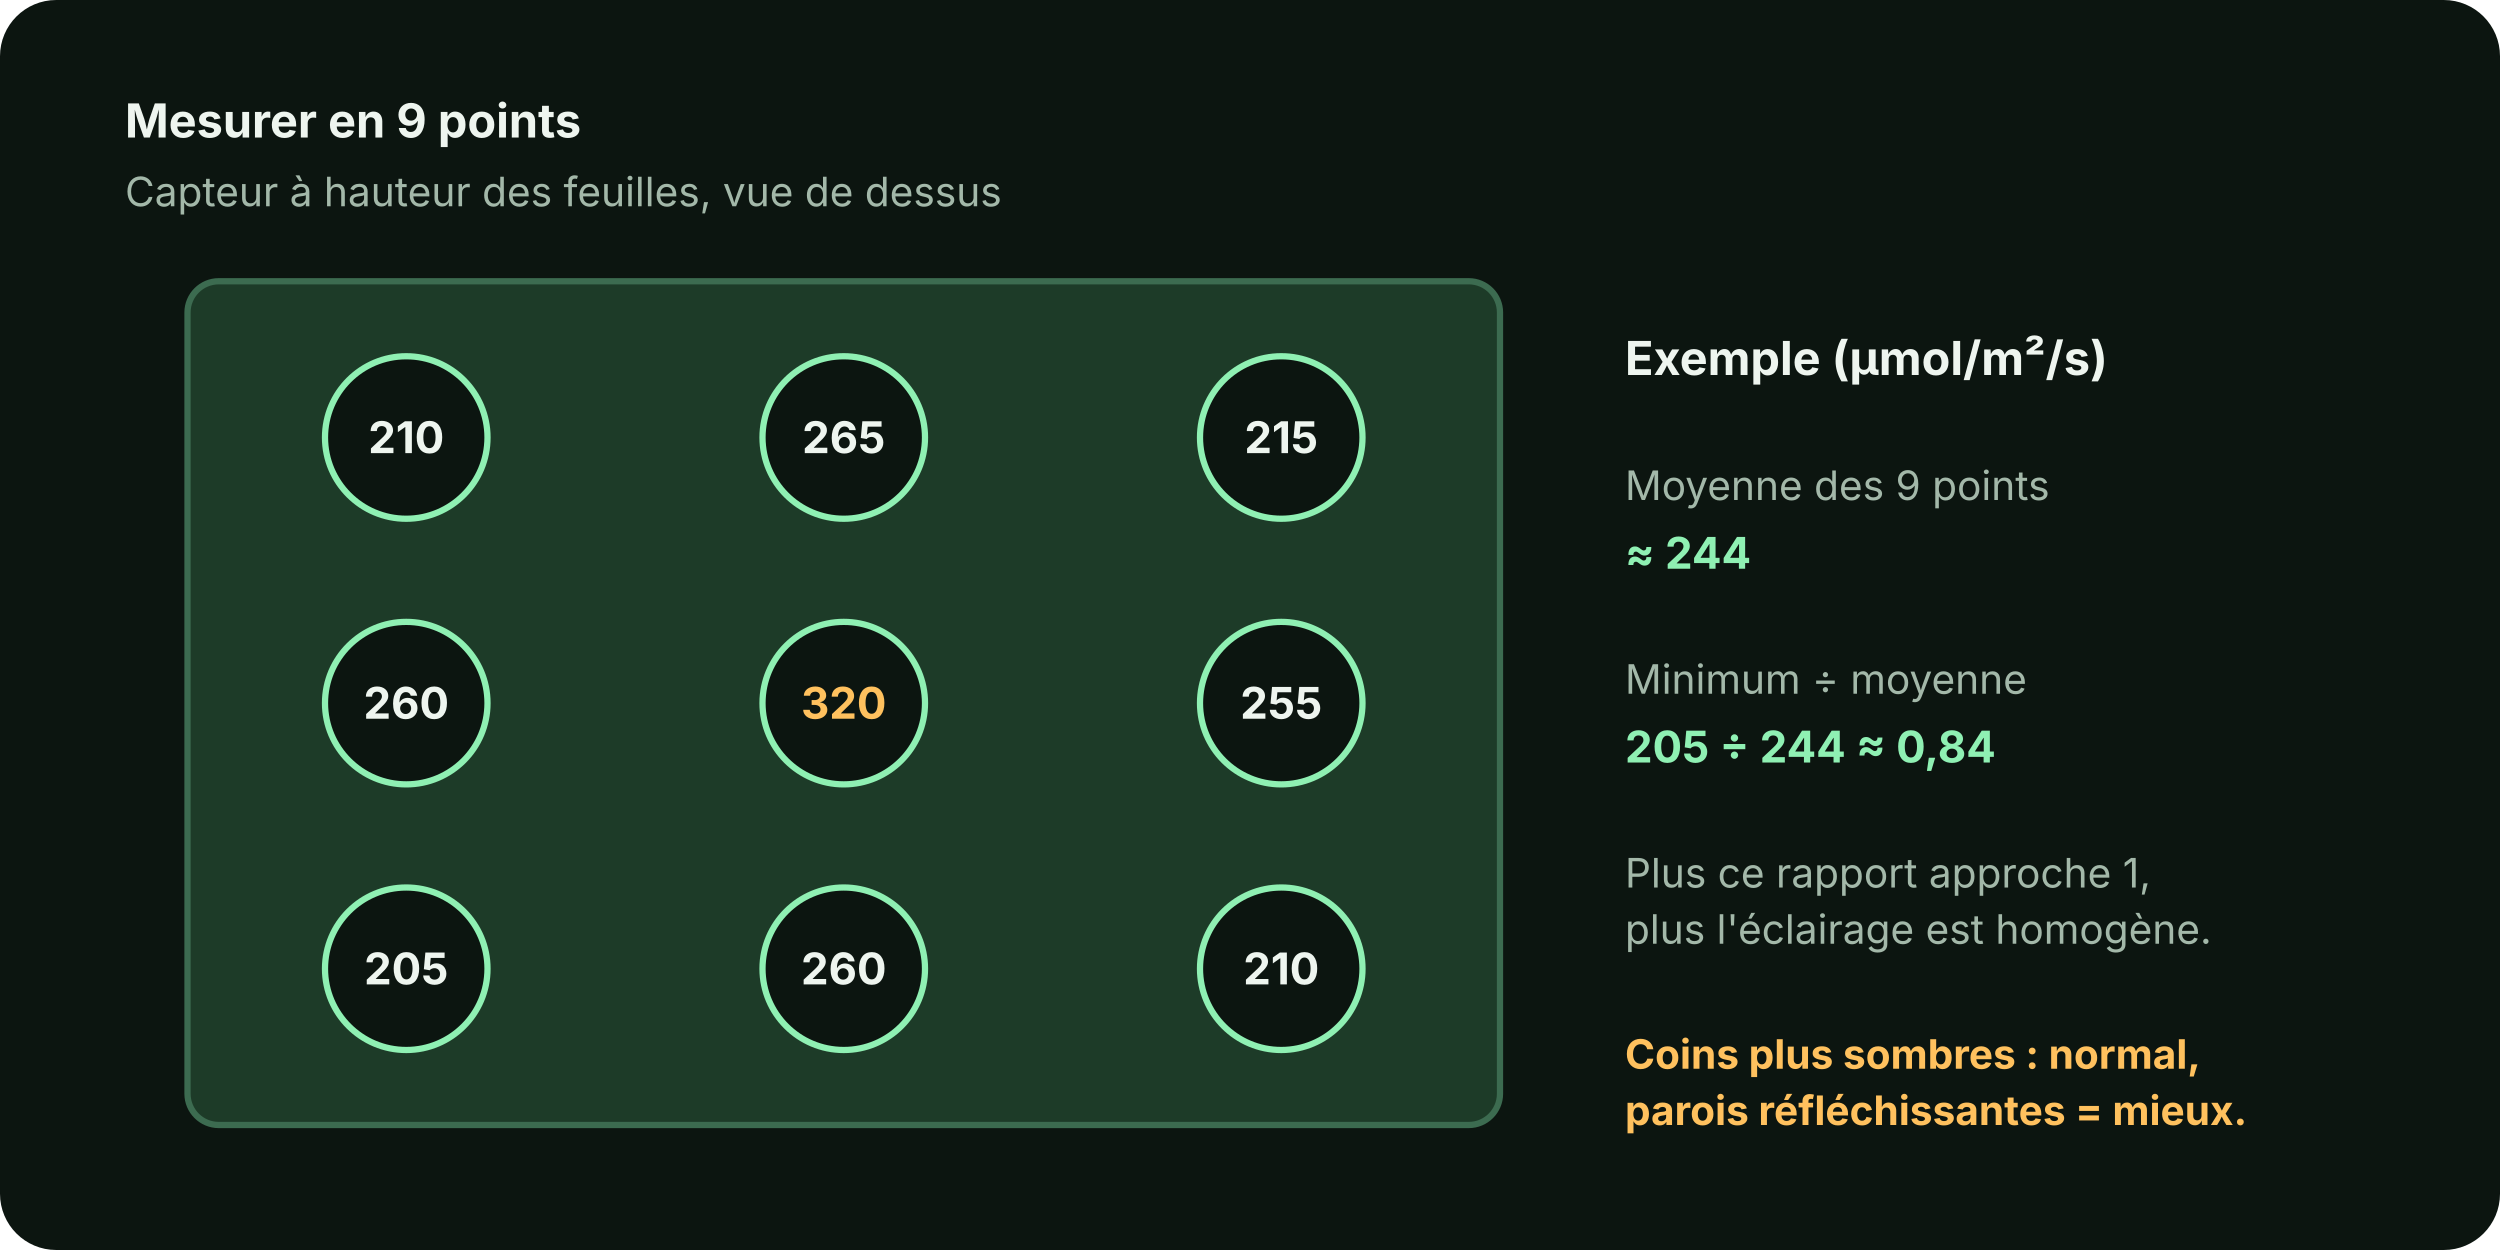
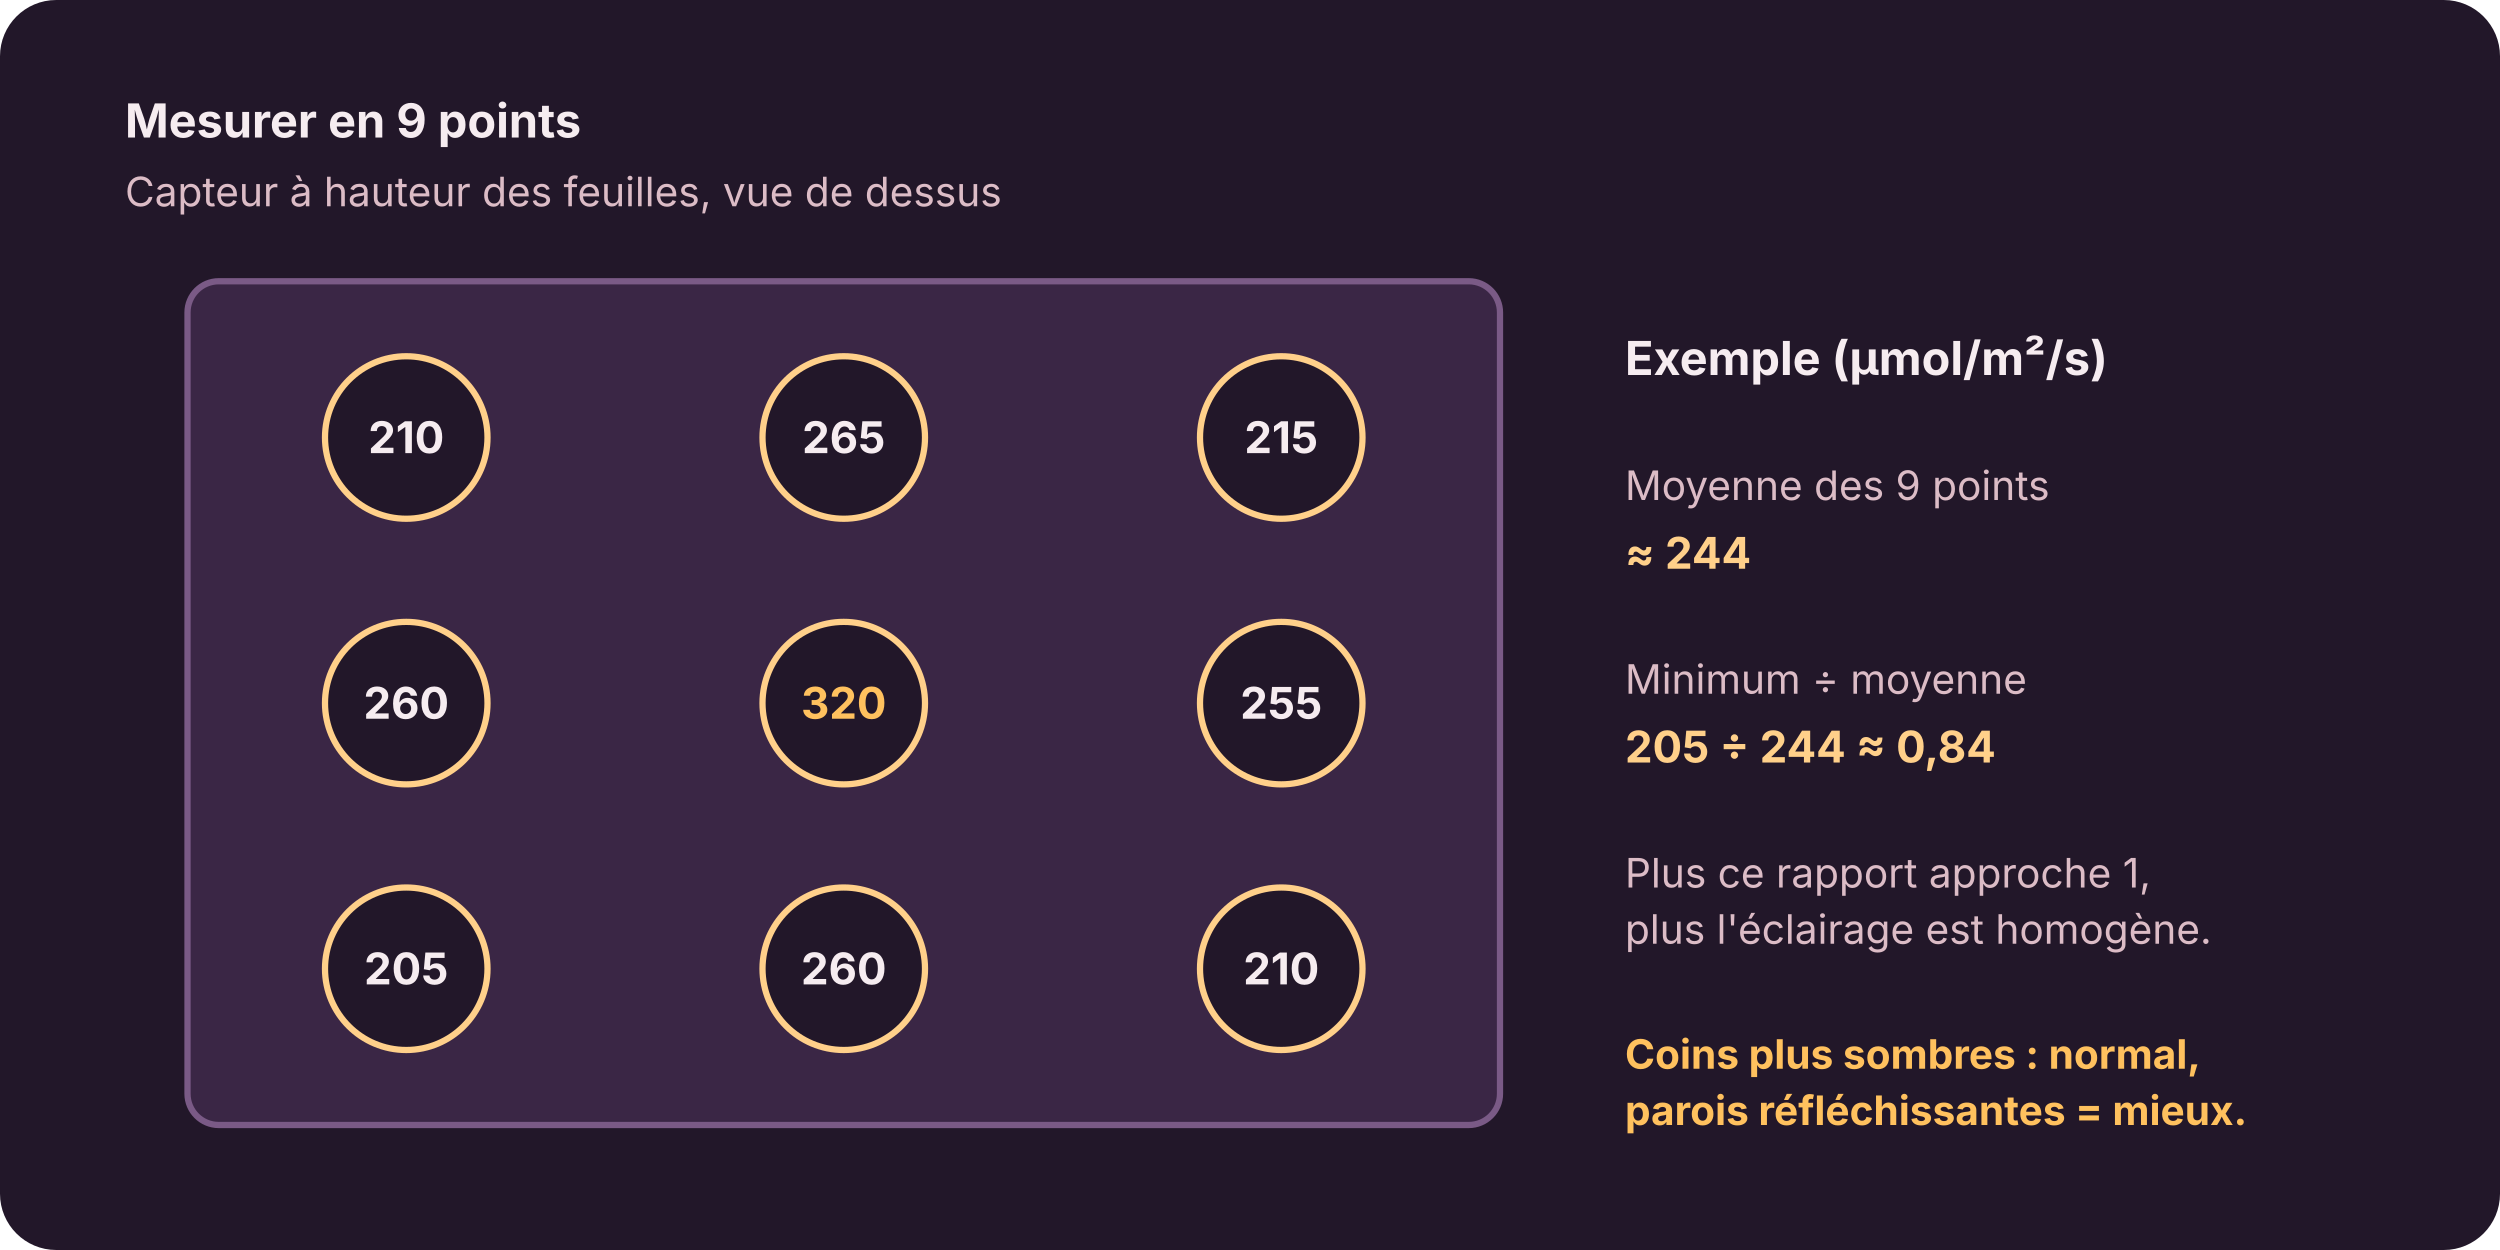
<svg xmlns="http://www.w3.org/2000/svg" viewBox="0 0 800 400" role="img">
  <defs>
    <linearGradient id="barre" x1="0" x2="1">
      <stop offset="0" stop-color="#5b7cff" />
      <stop offset=".5" stop-color="#c26bff" />
      <stop offset="1" stop-color="#ff4d6d" />
    </linearGradient>
    <linearGradient id="cone" x1="0" y1="0" x2="0" y2="1">
      <stop offset="0" stop-color="#fff1d2" stop-opacity=".5" />
      <stop offset="1" stop-color="#ffb3d1" stop-opacity=".03" />
    </linearGradient>
    <marker id="fl" viewBox="0 0 10 10" refX="8" refY="5" markerWidth="7" markerHeight="7" orient="auto-start-reverse">
      <path d="M0 0 10 5 0 10z" fill="#ffc15e" />
    </marker>
    <marker id="fv" viewBox="0 0 10 10" refX="8" refY="5" markerWidth="7" markerHeight="7" orient="auto-start-reverse">
-       <path d="M0 0 10 5 0 10z" fill="#8ff0b3" />
+       <path d="M0 0 10 5 0 10z" fill="#ffd08a" />
    </marker>
    <marker id="fb" viewBox="0 0 10 10" refX="8" refY="5" markerWidth="7" markerHeight="7" orient="auto-start-reverse">
      <path d="M0 0 10 5 0 10z" fill="#7cb2ff" />
    </marker>
  </defs>
-   <style>text{font-family:"Inter Variable",Inter,system-ui,sans-serif;fill:#eef5ef}.t{font-size:15px;font-weight:700}.p{font-size:13px;fill:#a3b8a9}.v{font-size:14px;font-weight:700;fill:#8ff0b3}.a{font-size:13px;font-weight:700;fill:#ffc15e}.m{font-family:ui-monospace,Menlo,monospace;font-size:12px;fill:#a3b8a9}</style>
-   <rect width="800" height="400" rx="18" fill="#0c1510" />
+   <style>text{font-family:"Inter Variable",Inter,system-ui,sans-serif;fill:#f6ecf0}.t{font-size:15px;font-weight:700}.p{font-size:13px;fill:#dcbcc6}.v{font-size:14px;font-weight:700;fill:#ffd08a}.a{font-size:13px;font-weight:700;fill:#ffc15e}.m{font-family:ui-monospace,Menlo,monospace;font-size:12px;fill:#dcbcc6}</style>
+   <rect width="800" height="400" rx="18" fill="#221729" />
  <text x="40" y="44" class="t">Mesurer en 9 points</text>
  <text x="40" y="66" class="p">Capteur à hauteur des feuilles, vue de dessus</text>
-   <rect x="60" y="90" width="420" height="270" rx="10" fill="#1d3b28" stroke="#3c6b50" stroke-width="2" />
-   <g fill="#0c1510" stroke="#8ff0b3" stroke-width="2">
+   <rect x="60" y="90" width="420" height="270" rx="10" fill="#3a2645" stroke="#7a5a86" stroke-width="2" />
+   <g fill="#221729" stroke="#ffd08a" stroke-width="2">
    <circle cx="130" cy="140" r="26" />
    <circle cx="270" cy="140" r="26" />
    <circle cx="410" cy="140" r="26" />
    <circle cx="130" cy="225" r="26" />
    <circle cx="270" cy="225" r="26" />
    <circle cx="410" cy="225" r="26" />
    <circle cx="130" cy="310" r="26" />
    <circle cx="270" cy="310" r="26" />
    <circle cx="410" cy="310" r="26" />
  </g>
  <g class="v" text-anchor="middle">
    <text x="130" y="145">210</text>
    <text x="270" y="145">265</text>
    <text x="410" y="145">215</text>
    <text x="130" y="230">260</text>
    <text x="270" y="230" style="fill:#ffc15e">320</text>
    <text x="410" y="230">255</text>
    <text x="130" y="315">205</text>
    <text x="270" y="315">260</text>
    <text x="410" y="315">210</text>
  </g>
  <text x="520" y="120" class="t">Exemple (µmol/m²/s)</text>
  <text x="520" y="160" class="p">Moyenne des 9 points</text>
  <text x="520" y="182" class="v">≈ 244</text>
  <text x="520" y="222" class="p">Minimum ÷ moyenne</text>
  <text x="520" y="244" class="v">205 ÷ 244 ≈ 0,84</text>
  <text x="520" y="284" class="p">Plus ce rapport approche 1,</text>
  <text x="520" y="302" class="p">plus l'éclairage est homogène.</text>
  <text x="520" y="342" class="a">Coins plus sombres : normal,</text>
  <text x="520" y="360" class="a">parois réfléchissantes = mieux.</text>
</svg>
